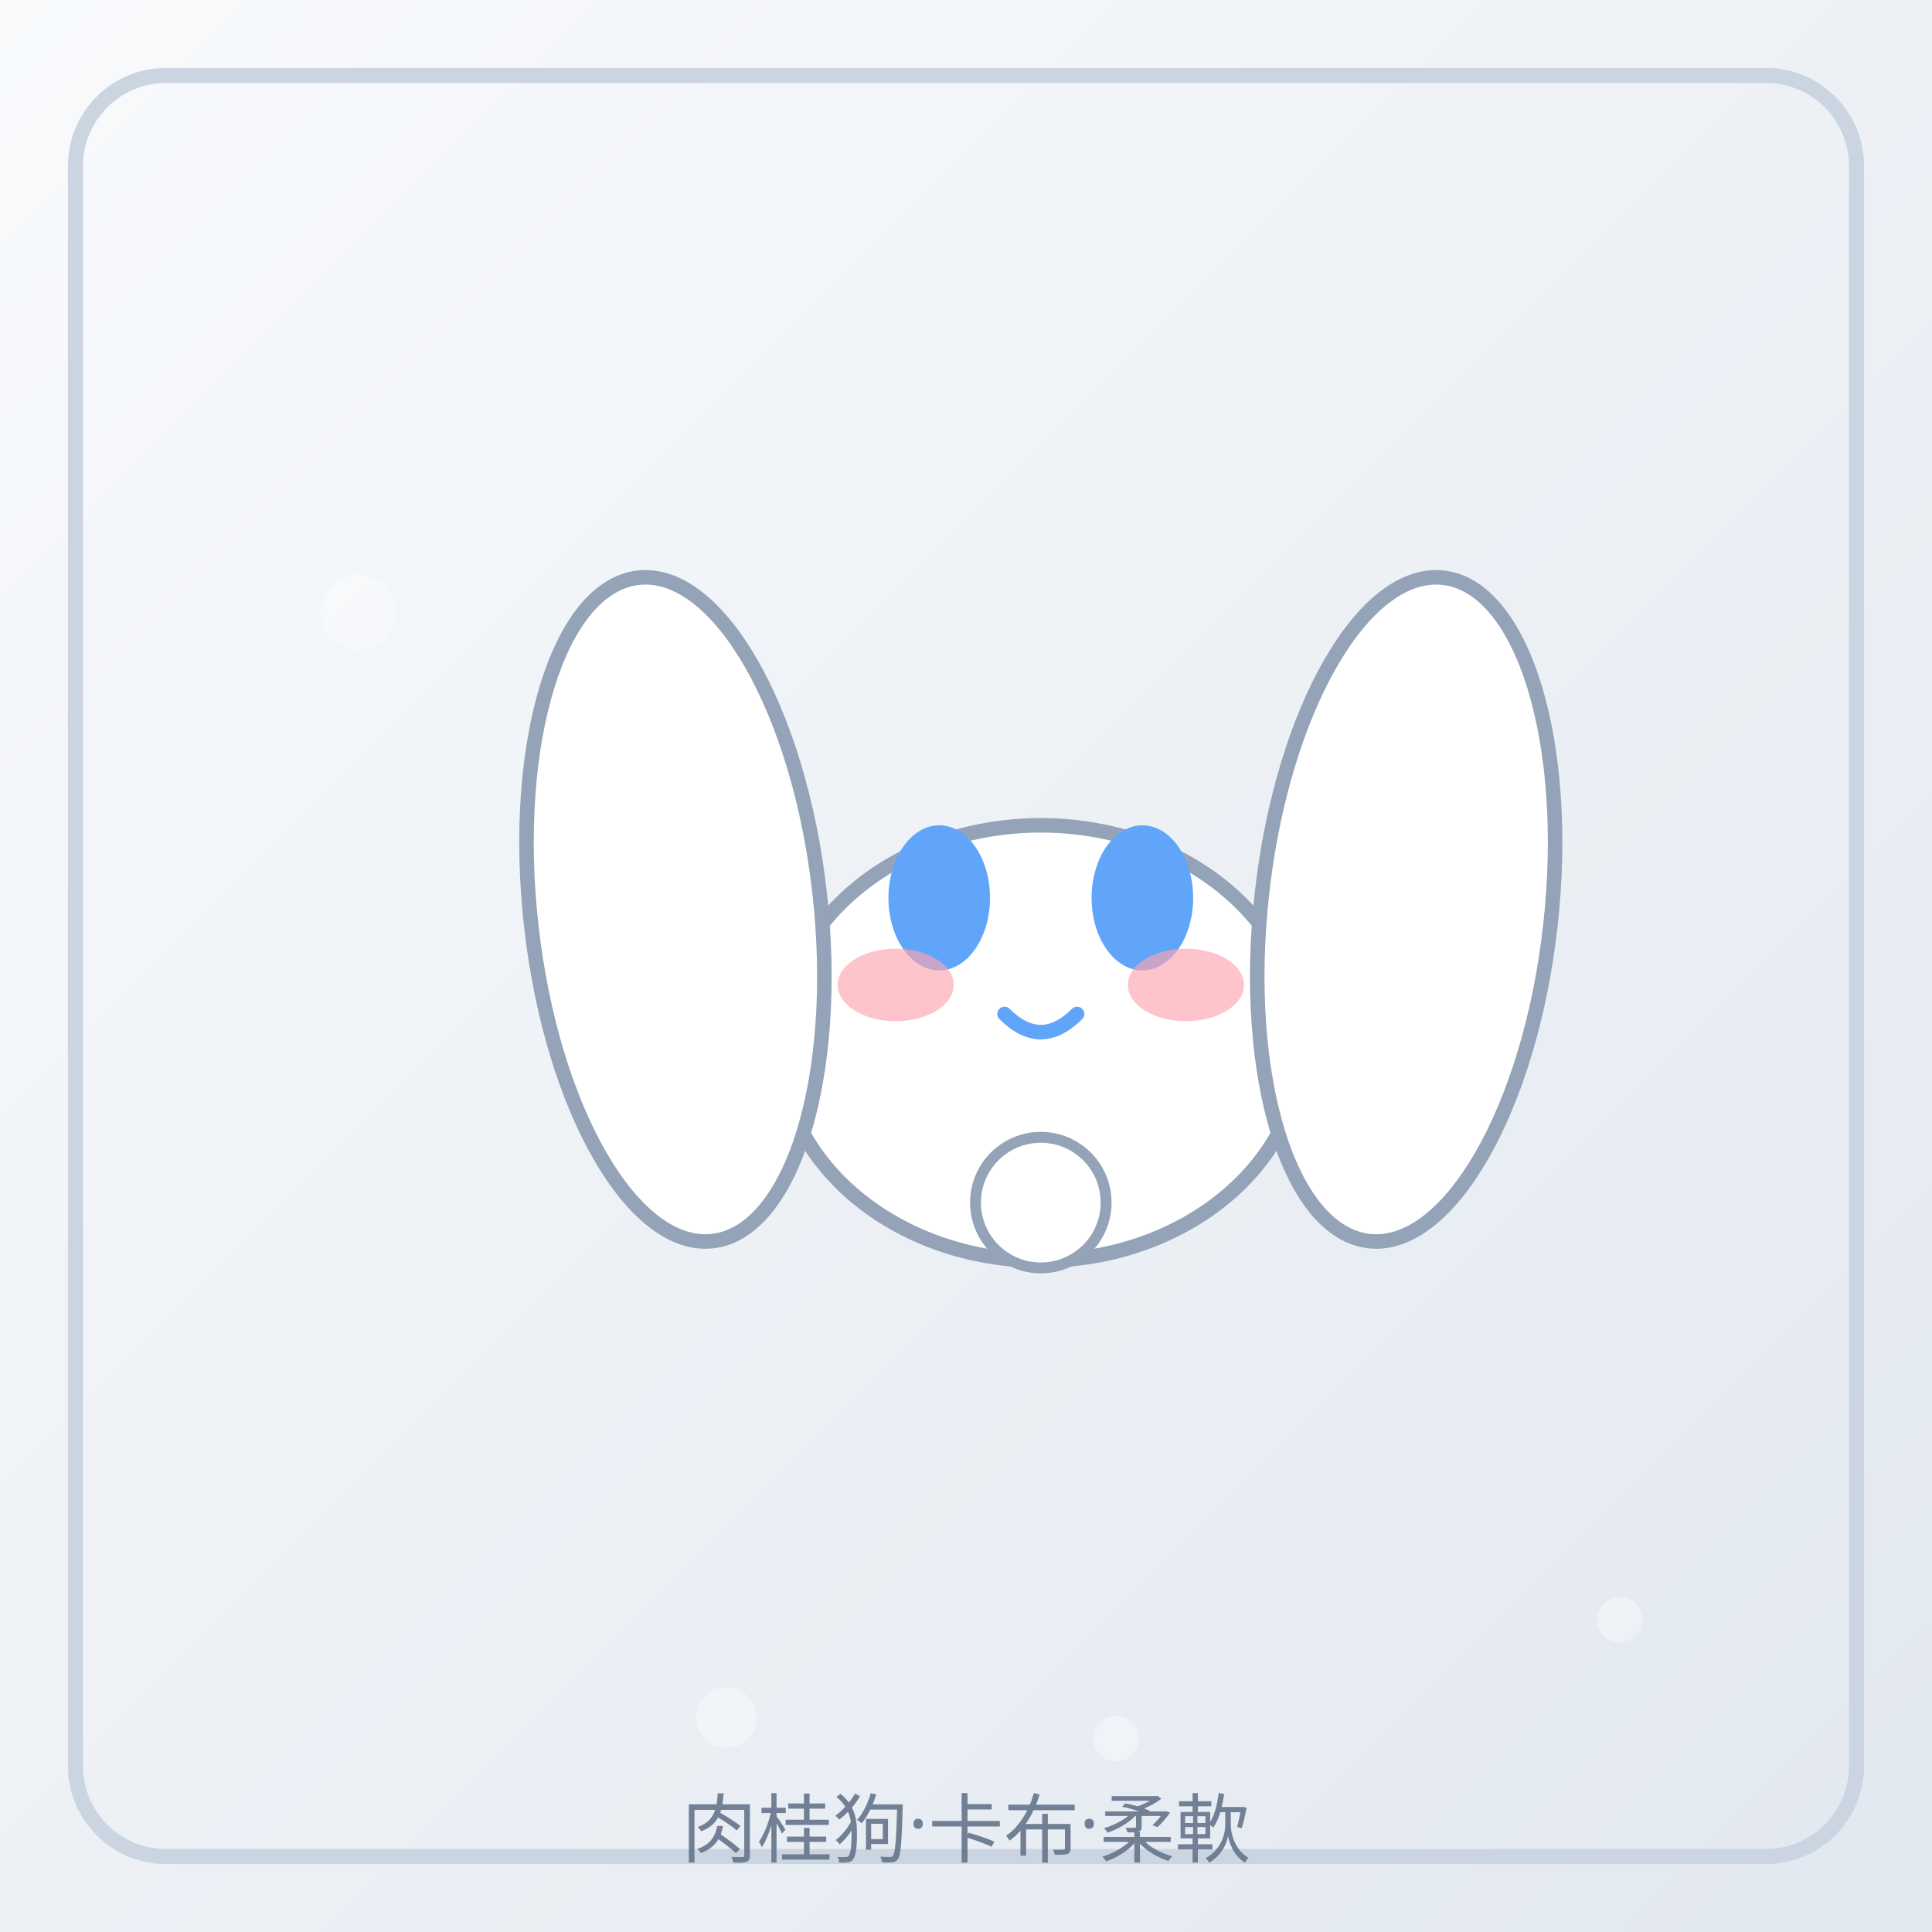
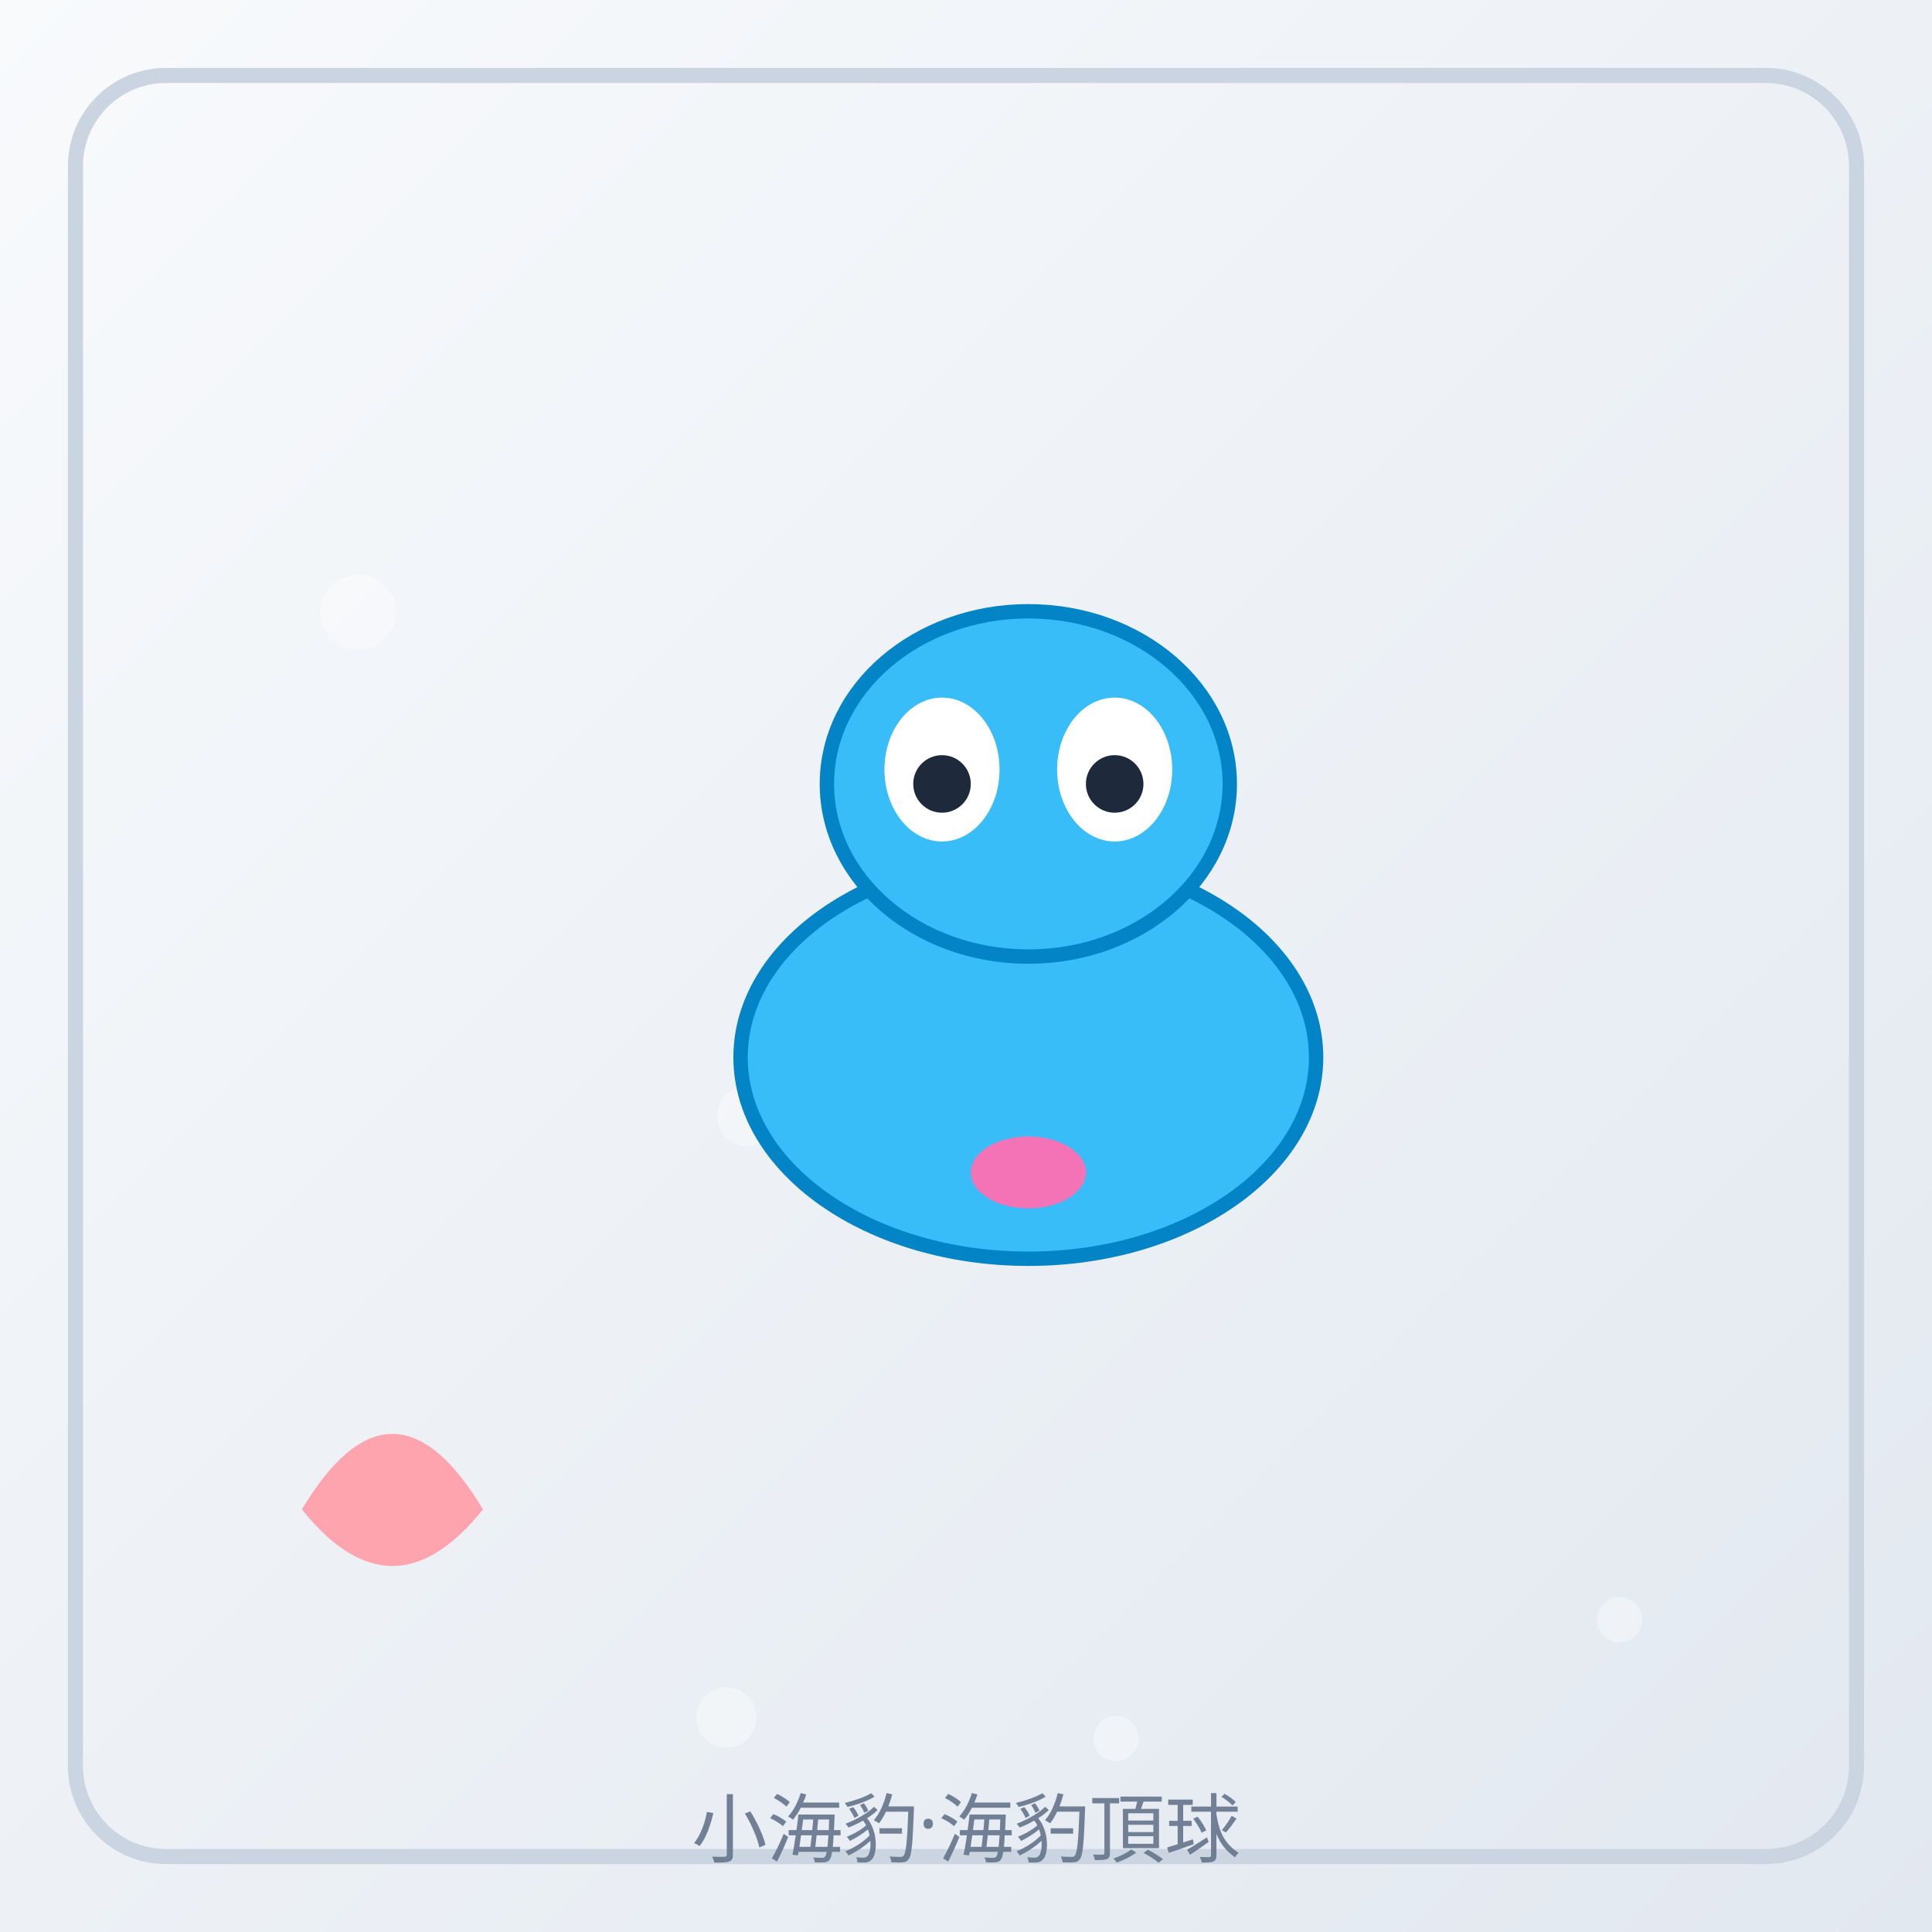
<svg xmlns="http://www.w3.org/2000/svg" viewBox="0 0 256 256" width="256" height="256">
  <defs>
    <linearGradient id="bg" x1="0%" y1="0%" x2="100%" y2="100%">
      <stop offset="0%" stop-color="#f8fafc" />
      <stop offset="100%" stop-color="#e2e8f0" />
    </linearGradient>
    <linearGradient id="gold" x1="0%" y1="0%" x2="100%" y2="100%">
      <stop offset="0%" stop-color="#fcd34d" />
      <stop offset="50%" stop-color="#f59e0b" />
      <stop offset="100%" stop-color="#fcd34d" />
    </linearGradient>
  </defs>
  <rect width="256" height="256" fill="url(#bg)" />
  <circle cx="214.616" cy="214.616" r="3" fill="#fff" opacity="0.35" />
  <circle cx="99.056" cy="147.872" r="4" fill="#fff" opacity="0.35" />
  <circle cx="47.432" cy="81.128" r="5" fill="#fff" opacity="0.35" />
  <circle cx="147.872" cy="230.384" r="3" fill="#fff" opacity="0.35" />
  <circle cx="96.248" cy="227.576" r="4" fill="#fff" opacity="0.35" />
-   <g transform="translate(137.912,120.896) rotate(0) scale(0.9614)">
-     <ellipse cx="0" cy="18" rx="36" ry="30" fill="#ffffff" stroke="#94a3b8" stroke-width="2" />
-     <ellipse cx="-50" cy="-6" rx="20" ry="46" fill="#ffffff" stroke="#94a3b8" stroke-width="2" transform="rotate(-6.376)" />
-     <ellipse cx="50" cy="-6" rx="20" ry="46" fill="#ffffff" stroke="#94a3b8" stroke-width="2" transform="rotate(6.376)" />
-     <ellipse cx="-14" cy="-2" rx="7" ry="10" fill="#60a5fa" />
-     <ellipse cx="14" cy="-2" rx="7" ry="10" fill="#60a5fa" />
-     <ellipse cx="-20" cy="10" rx="8" ry="5" fill="#fda4af" opacity="0.65" />
-     <ellipse cx="20" cy="10" rx="8" ry="5" fill="#fda4af" opacity="0.65" />
-     <path d="M-5 14 Q0 19 5 14" fill="none" stroke="#60a5fa" stroke-width="2" stroke-linecap="round" />
-     <circle cx="0" cy="40" r="9" fill="#ffffff" stroke="#94a3b8" stroke-width="1.5" />
+   <path d="M40 200 Q52 180 64 200 Q52 215 40 200" fill="#fda4af" />
+   <g transform="translate(136.26,121.034) rotate(0) scale(0.95326)">
+     <ellipse cx="0" cy="20" rx="40" ry="28" fill="#38bdf8" stroke="#0284c7" stroke-width="2" />
+     <ellipse cx="0" cy="-18" rx="28" ry="24" fill="#38bdf8" stroke="#0284c7" stroke-width="2" />
+     <ellipse cx="-12" cy="-20" rx="8" ry="10" fill="#fff" />
+     <ellipse cx="12" cy="-20" rx="8" ry="10" fill="#fff" />
+     <circle cx="-12" cy="-18" r="4" fill="#1e293b" />
+     <circle cx="12" cy="-18" r="4" fill="#1e293b" />
+     <ellipse cx="0" cy="36" rx="8" ry="5" fill="#f472b6" />
  </g>
  <rect x="10" y="10" width="236" height="236" rx="12" fill="none" stroke="#cbd5e1" stroke-width="2" />
-   <text x="128" y="246" text-anchor="middle" font-family="Segoe UI, sans-serif" font-size="10" fill="#64748b" opacity="0.9">肉桂狗·卡布·柔軟</text>
+   <text x="128" y="246" text-anchor="middle" font-family="Segoe UI, sans-serif" font-size="10" fill="#64748b" opacity="0.9">小海豹·海豹頂球</text>
</svg>
